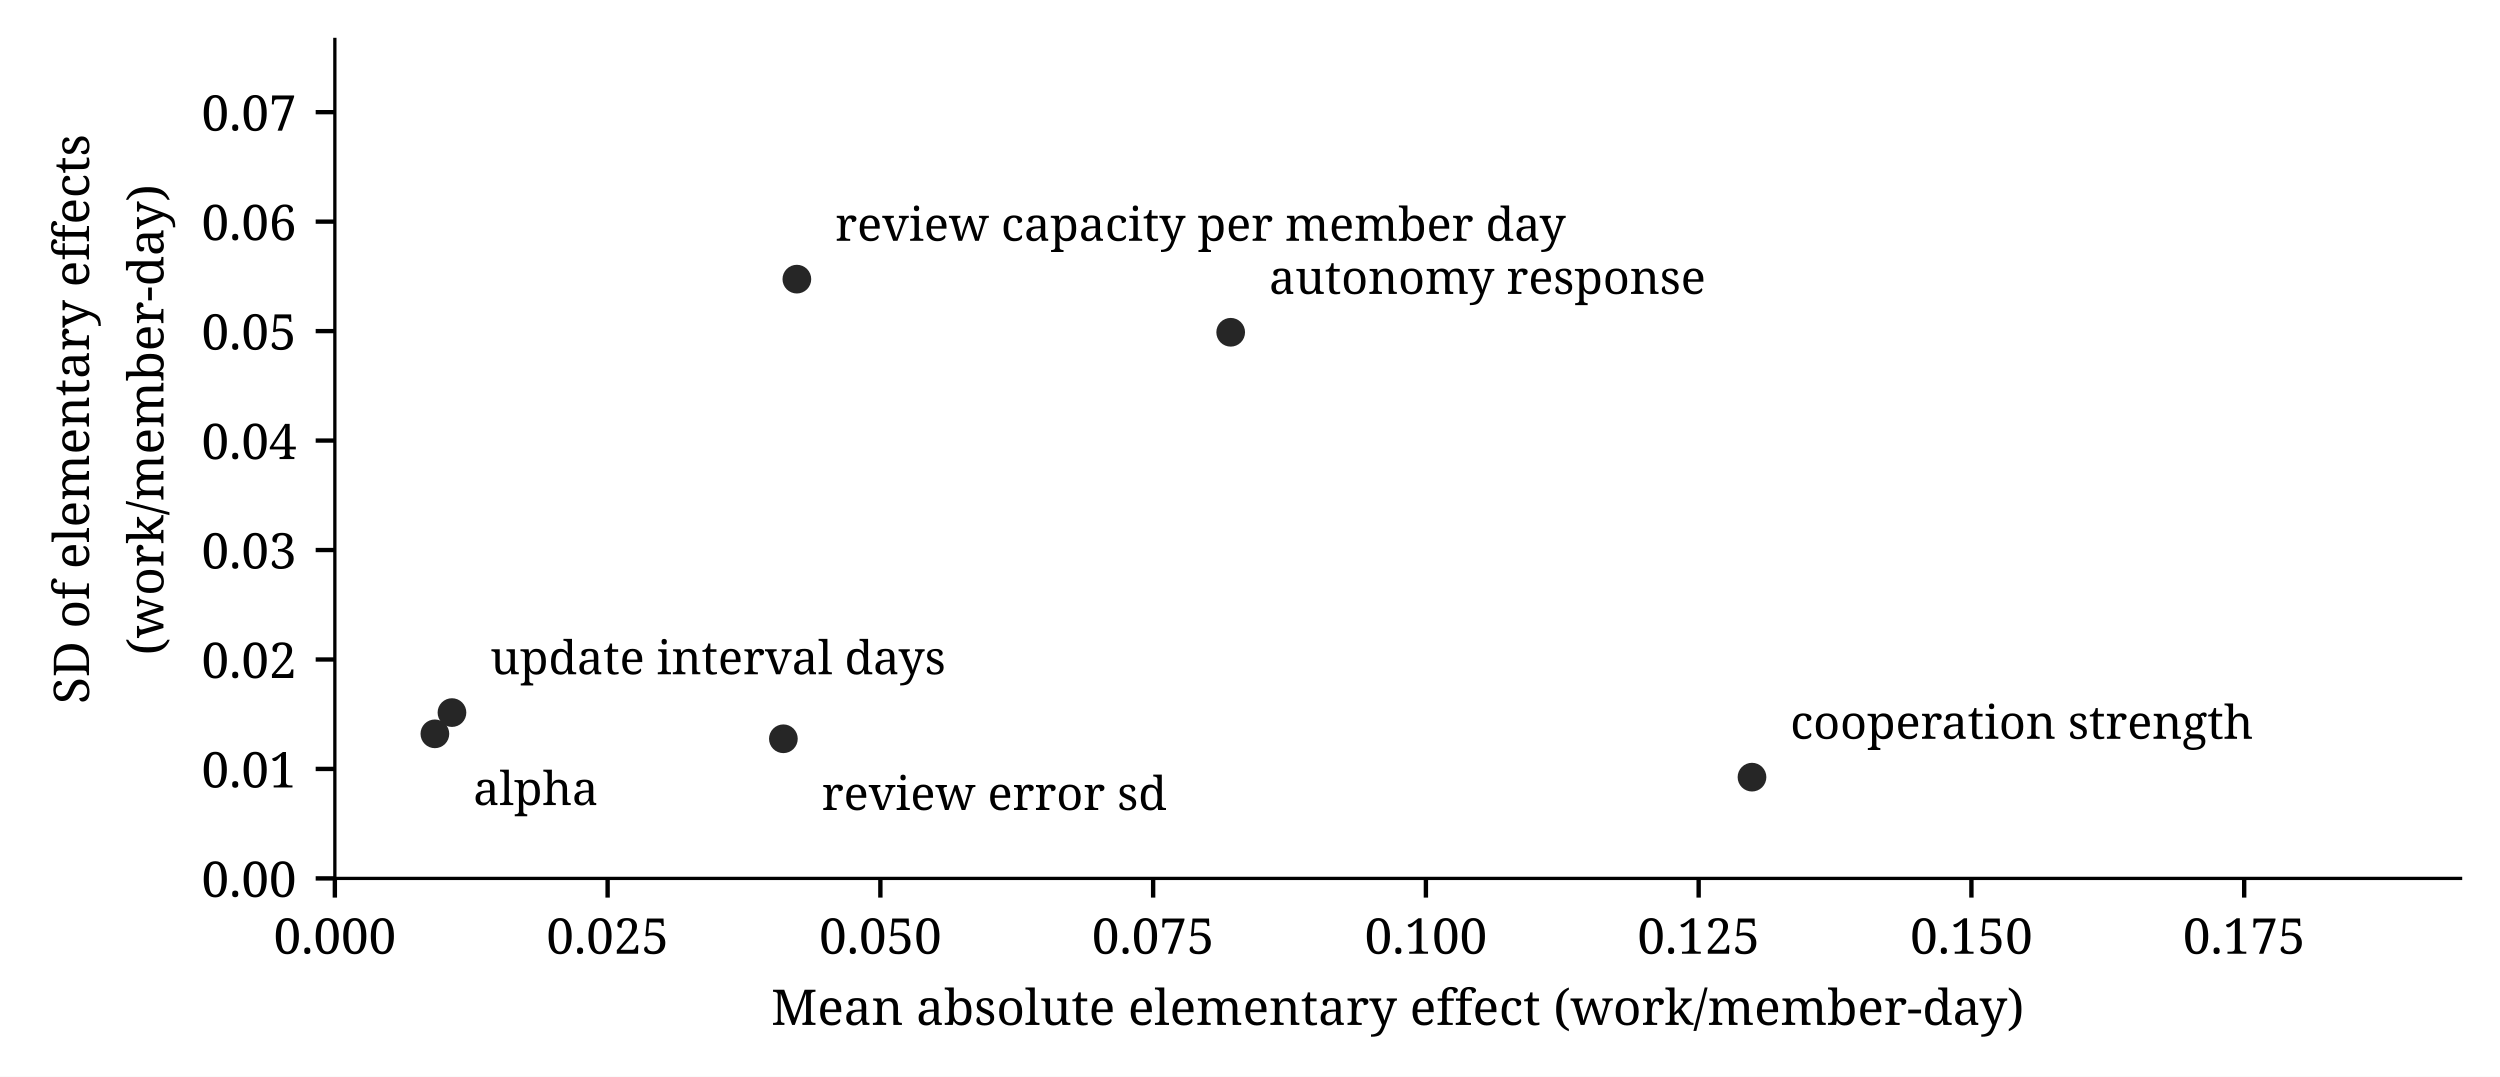
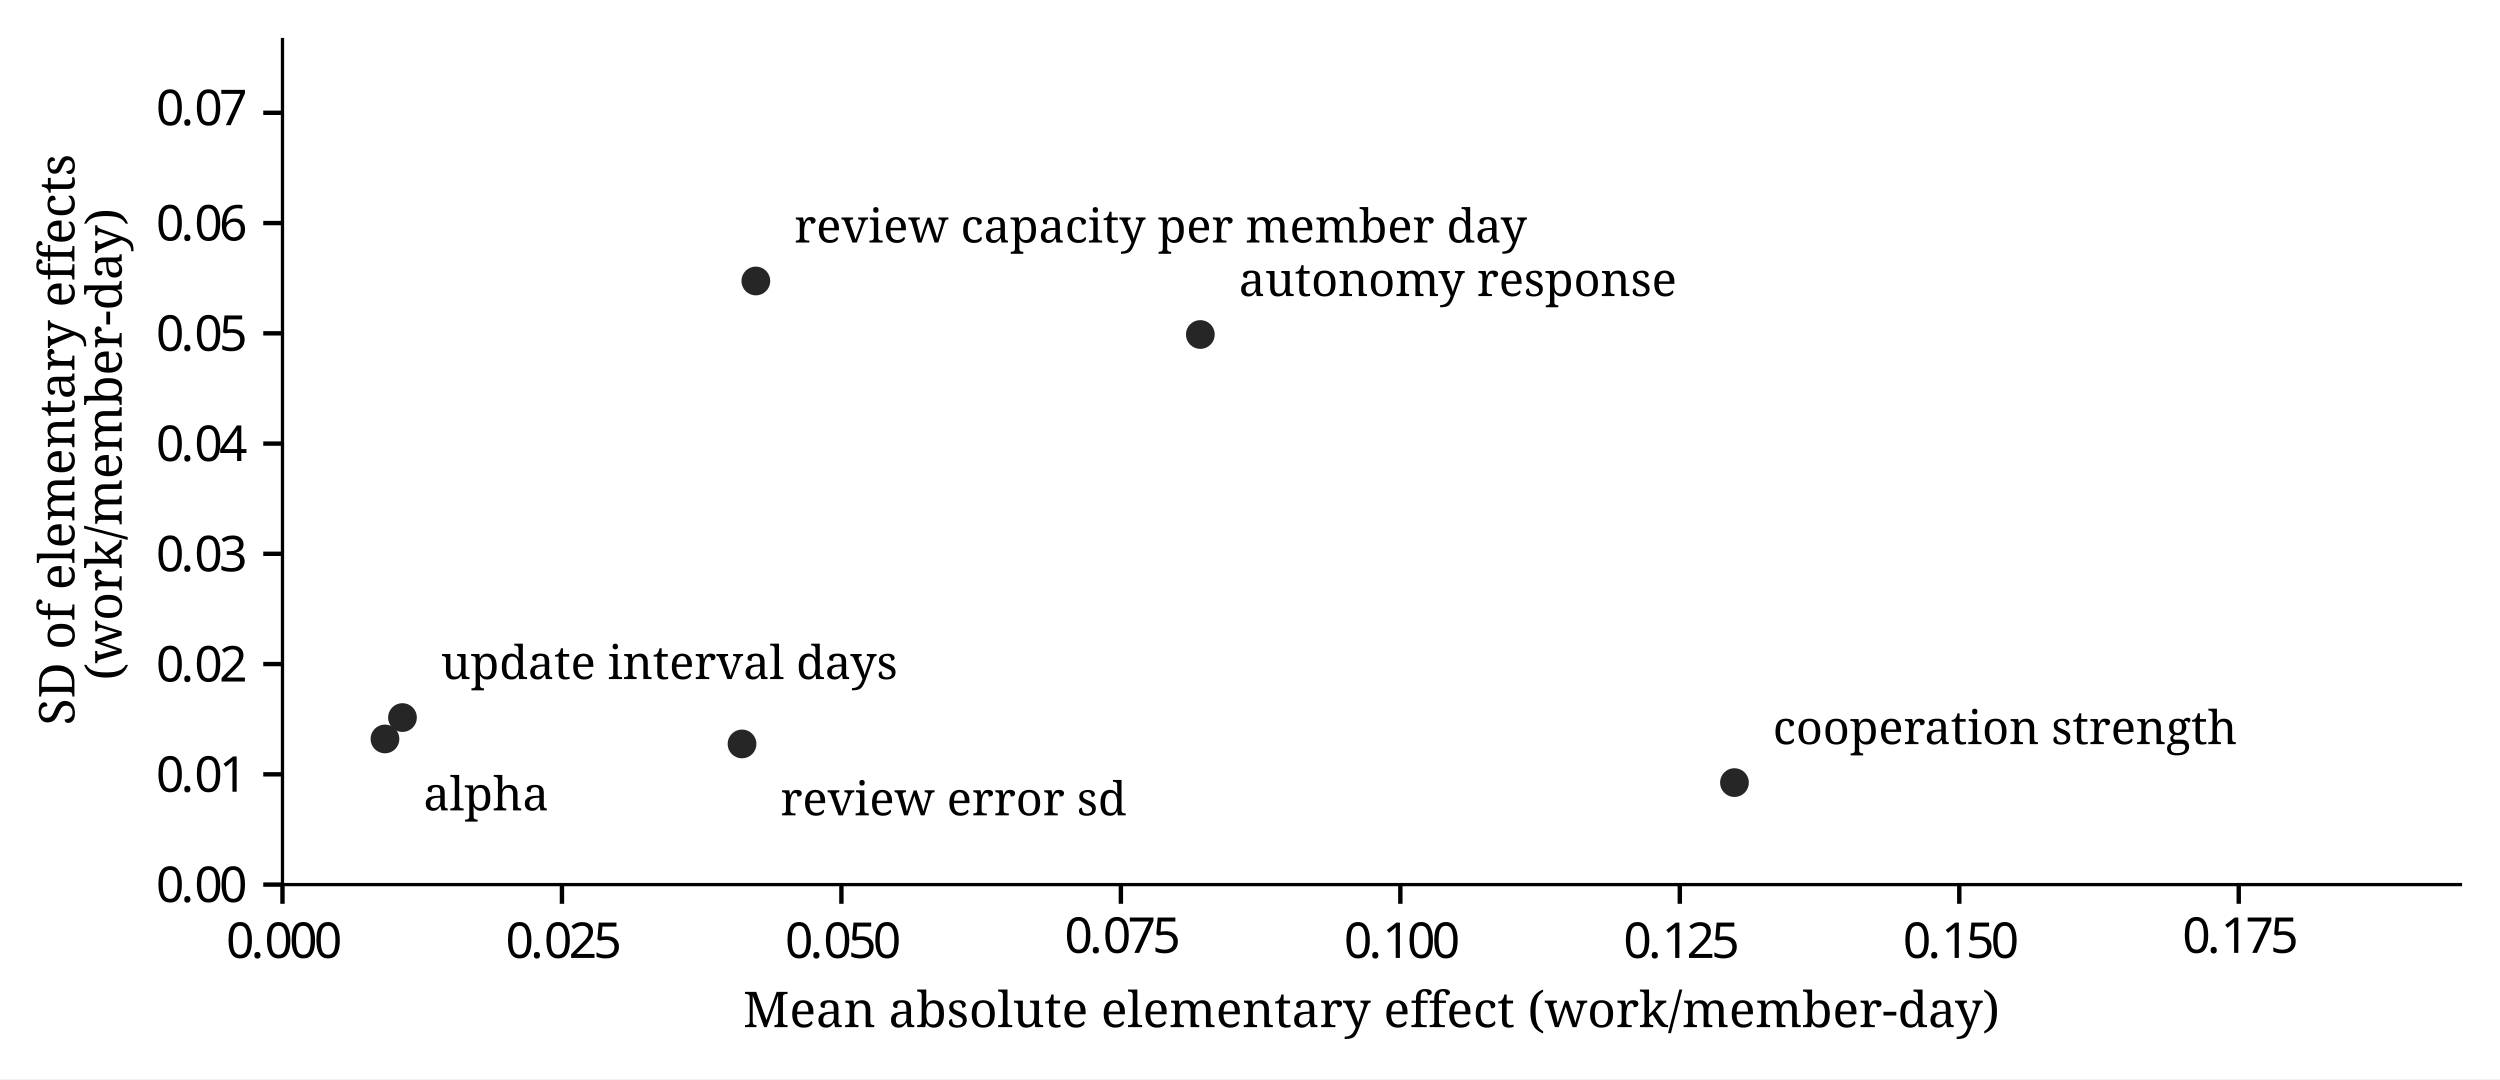
- <svg xmlns="http://www.w3.org/2000/svg" xmlns:xlink="http://www.w3.org/1999/xlink" width="456.39pt" height="196.56pt" viewBox="0 0 456.39 196.56" version="1.1">
+ <svg xmlns="http://www.w3.org/2000/svg" xmlns:xlink="http://www.w3.org/1999/xlink" width="455.086pt" height="196.426pt" viewBox="0 0 455.086 196.426" version="1.1">
  <defs>
    <style type="text/css">*{stroke-linejoin: round; stroke-linecap: butt}</style>
  </defs>
  <g id="figure_1">
    <g id="patch_1">
-       <path d="M 0 196.56  L 456.39 196.56  L 456.39 0  L 0 0  z " style="fill: #ffffff" />
+       <path d="M 0 196.426  L 455.086 196.426  L 455.086 0  L 0 0  z " style="fill: #ffffff" />
    </g>
    <g id="axes_1">
      <g id="patch_2">
-         <path d="M 61.13 160.36  L 449.19 160.36  L 449.19 7.2  L 61.13 7.2  z " style="fill: #ffffff" />
+         <path d="M 51.421 161.026  L 447.886 161.026  L 447.886 7.2  L 51.421 7.2  z " style="fill: #ffffff" />
      </g>
      <g id="PathCollection_1">
        <defs>
          <path id="m1ac188c511" d="M 0 2.121  C 0.563 2.121 1.102 1.898 1.5 1.5  C 1.898 1.102 2.121 0.563 2.121 0  C 2.121 -0.563 1.898 -1.102 1.5 -1.5  C 1.102 -1.898 0.563 -2.121 0 -2.121  C -0.563 -2.121 -1.102 -1.898 -1.5 -1.5  C -1.898 -1.102 -2.121 -0.563 -2.121 0  C -2.121 0.563 -1.898 1.102 -1.5 1.5  C -1.102 1.898 -0.563 2.121 0 2.121  z " style="stroke: #262626" />
        </defs>
-         <g clip-path="url(#pcd6c859c55)">
-           <use xlink:href="#m1ac188c511" x="143.01" y="134.868" style="fill: #262626; stroke: #262626" />
+         <g clip-path="url(#p68390cd3fd)">
+           <use xlink:href="#m1ac188c511" x="135.074" y="135.423" style="fill: #262626; stroke: #262626" />
        </g>
      </g>
      <g id="PathCollection_2">
-         <g clip-path="url(#pcd6c859c55)">
-           <use xlink:href="#m1ac188c511" x="145.472" y="50.96" style="fill: #262626; stroke: #262626" />
+         <g clip-path="url(#p68390cd3fd)">
+           <use xlink:href="#m1ac188c511" x="137.59" y="51.15" style="fill: #262626; stroke: #262626" />
        </g>
      </g>
      <g id="PathCollection_3">
-         <g clip-path="url(#pcd6c859c55)">
-           <use xlink:href="#m1ac188c511" x="79.39" y="133.965" style="fill: #262626; stroke: #262626" />
+         <g clip-path="url(#p68390cd3fd)">
+           <use xlink:href="#m1ac188c511" x="70.077" y="134.515" style="fill: #262626; stroke: #262626" />
        </g>
      </g>
      <g id="PathCollection_4">
-         <g clip-path="url(#pcd6c859c55)">
-           <use xlink:href="#m1ac188c511" x="82.509" y="130.086" style="fill: #262626; stroke: #262626" />
+         <g clip-path="url(#p68390cd3fd)">
+           <use xlink:href="#m1ac188c511" x="73.263" y="130.62" style="fill: #262626; stroke: #262626" />
        </g>
      </g>
      <g id="PathCollection_5">
-         <g clip-path="url(#pcd6c859c55)">
-           <use xlink:href="#m1ac188c511" x="224.67" y="60.659" style="fill: #262626; stroke: #262626" />
+         <g clip-path="url(#p68390cd3fd)">
+           <use xlink:href="#m1ac188c511" x="218.503" y="60.891" style="fill: #262626; stroke: #262626" />
        </g>
      </g>
      <g id="PathCollection_6">
-         <g clip-path="url(#pcd6c859c55)">
-           <use xlink:href="#m1ac188c511" x="319.837" y="141.874" style="fill: #262626; stroke: #262626" />
+         <g clip-path="url(#p68390cd3fd)">
+           <use xlink:href="#m1ac188c511" x="315.731" y="142.46" style="fill: #262626; stroke: #262626" />
        </g>
      </g>
      <g id="matplotlib.axis_1">
        <g id="xtick_1">
          <g id="line2d_1">
            <defs>
              <path id="md8807f1e3d" d="M 0 0  L 0 3.5  " style="stroke: #000000; stroke-width: 0.8" />
            </defs>
            <g>
-               <use xlink:href="#md8807f1e3d" x="61.13" y="160.36" style="stroke: #000000; stroke-width: 0.8" />
+               <use xlink:href="#md8807f1e3d" x="51.421" y="161.026" style="stroke: #000000; stroke-width: 0.8" />
            </g>
          </g>
          <g id="text_1">
-             <text style="font-size: 9px; font-family: 'STIXGeneral', serif; text-anchor: middle" x="61.13" y="174.11" transform="rotate(-0 61.13 174.11)">0.000</text>
+             <g transform="translate(41.1609 174.3712)">
+               <text>
+                 <tspan x="0" y="-0" style="font-size: 9px; font-family: 'cmr10'">0</tspan>
+                 <tspan x="4.5" y="-0" style="font-size: 9px; font-family: 'cmr10'">.</tspan>
+                 <tspan x="6.992" y="-0" style="font-size: 9px; font-family: 'cmr10'">0</tspan>
+                 <tspan x="11.492" y="-0" style="font-size: 9px; font-family: 'cmr10'">0</tspan>
+                 <tspan x="15.992" y="-0" style="font-size: 9px; font-family: 'cmr10'">0</tspan>
+               </text>
+             </g>
          </g>
        </g>
        <g id="xtick_2">
          <g id="line2d_2">
            <g>
-               <use xlink:href="#md8807f1e3d" x="110.924" y="160.36" style="stroke: #000000; stroke-width: 0.8" />
+               <use xlink:href="#md8807f1e3d" x="102.294" y="161.026" style="stroke: #000000; stroke-width: 0.8" />
            </g>
          </g>
          <g id="text_2">
-             <text style="font-size: 9px; font-family: 'STIXGeneral', serif; text-anchor: middle" x="110.924" y="174.11" transform="rotate(-0 110.9241 174.11)">0.025</text>
+             <g transform="translate(92.03353 174.3712)">
+               <text>
+                 <tspan x="0" y="-0" style="font-size: 9px; font-family: 'cmr10'">0</tspan>
+                 <tspan x="4.5" y="-0" style="font-size: 9px; font-family: 'cmr10'">.</tspan>
+                 <tspan x="6.992" y="-0" style="font-size: 9px; font-family: 'cmr10'">0</tspan>
+                 <tspan x="11.492" y="-0" style="font-size: 9px; font-family: 'cmr10'">2</tspan>
+                 <tspan x="15.992" y="-0" style="font-size: 9px; font-family: 'cmr10'">5</tspan>
+               </text>
+             </g>
          </g>
        </g>
        <g id="xtick_3">
          <g id="line2d_3">
            <g>
-               <use xlink:href="#md8807f1e3d" x="160.718" y="160.36" style="stroke: #000000; stroke-width: 0.8" />
+               <use xlink:href="#md8807f1e3d" x="153.166" y="161.026" style="stroke: #000000; stroke-width: 0.8" />
            </g>
          </g>
          <g id="text_3">
-             <text style="font-size: 9px; font-family: 'STIXGeneral', serif; text-anchor: middle" x="160.718" y="174.11" transform="rotate(-0 160.7181 174.11)">0.050</text>
+             <g transform="translate(142.9062 174.3712)">
+               <text>
+                 <tspan x="0" y="-0" style="font-size: 9px; font-family: 'cmr10'">0</tspan>
+                 <tspan x="4.5" y="-0" style="font-size: 9px; font-family: 'cmr10'">.</tspan>
+                 <tspan x="6.992" y="-0" style="font-size: 9px; font-family: 'cmr10'">0</tspan>
+                 <tspan x="11.492" y="-0" style="font-size: 9px; font-family: 'cmr10'">5</tspan>
+                 <tspan x="15.992" y="-0" style="font-size: 9px; font-family: 'cmr10'">0</tspan>
+               </text>
+             </g>
          </g>
        </g>
        <g id="xtick_4">
          <g id="line2d_4">
            <g>
-               <use xlink:href="#md8807f1e3d" x="210.512" y="160.36" style="stroke: #000000; stroke-width: 0.8" />
+               <use xlink:href="#md8807f1e3d" x="204.039" y="161.026" style="stroke: #000000; stroke-width: 0.8" />
            </g>
          </g>
          <g id="text_4">
-             <text style="font-size: 9px; font-family: 'STIXGeneral', serif; text-anchor: middle" x="210.512" y="174.11" transform="rotate(-0 210.5122 174.11)">0.075</text>
+             <g transform="translate(193.7788 174.3712)">
+               <text>
+                 <tspan x="0" y="-0.922" style="font-size: 9px; font-family: 'cmr10'">0</tspan>
+                 <tspan x="4.5" y="-0.922" style="font-size: 9px; font-family: 'cmr10'">.</tspan>
+                 <tspan x="6.992" y="-0.922" style="font-size: 9px; font-family: 'cmr10'">0</tspan>
+                 <tspan x="11.492" y="-0.922" style="font-size: 9px; font-family: 'cmr10'">7</tspan>
+                 <tspan x="15.992" y="-0.922" style="font-size: 9px; font-family: 'cmr10'">5</tspan>
+               </text>
+             </g>
          </g>
        </g>
        <g id="xtick_5">
          <g id="line2d_5">
            <g>
-               <use xlink:href="#md8807f1e3d" x="260.306" y="160.36" style="stroke: #000000; stroke-width: 0.8" />
+               <use xlink:href="#md8807f1e3d" x="254.911" y="161.026" style="stroke: #000000; stroke-width: 0.8" />
            </g>
          </g>
          <g id="text_5">
-             <text style="font-size: 9px; font-family: 'STIXGeneral', serif; text-anchor: middle" x="260.306" y="174.11" transform="rotate(-0 260.3063 174.11)">0.100</text>
+             <g transform="translate(244.6514 174.3712)">
+               <text>
+                 <tspan x="0" y="-0" style="font-size: 9px; font-family: 'cmr10'">0</tspan>
+                 <tspan x="4.5" y="-0" style="font-size: 9px; font-family: 'cmr10'">.</tspan>
+                 <tspan x="6.992" y="-0" style="font-size: 9px; font-family: 'cmr10'">1</tspan>
+                 <tspan x="11.492" y="-0" style="font-size: 9px; font-family: 'cmr10'">0</tspan>
+                 <tspan x="15.992" y="-0" style="font-size: 9px; font-family: 'cmr10'">0</tspan>
+               </text>
+             </g>
          </g>
        </g>
        <g id="xtick_6">
          <g id="line2d_6">
            <g>
-               <use xlink:href="#md8807f1e3d" x="310.1" y="160.36" style="stroke: #000000; stroke-width: 0.8" />
+               <use xlink:href="#md8807f1e3d" x="305.784" y="161.026" style="stroke: #000000; stroke-width: 0.8" />
            </g>
          </g>
          <g id="text_6">
-             <text style="font-size: 9px; font-family: 'STIXGeneral', serif; text-anchor: middle" x="310.1" y="174.11" transform="rotate(-0 310.1004 174.11)">0.125</text>
+             <g transform="translate(295.524 174.3712)">
+               <text>
+                 <tspan x="0" y="-0" style="font-size: 9px; font-family: 'cmr10'">0</tspan>
+                 <tspan x="4.5" y="-0" style="font-size: 9px; font-family: 'cmr10'">.</tspan>
+                 <tspan x="6.992" y="-0" style="font-size: 9px; font-family: 'cmr10'">1</tspan>
+                 <tspan x="11.492" y="-0" style="font-size: 9px; font-family: 'cmr10'">2</tspan>
+                 <tspan x="15.992" y="-0" style="font-size: 9px; font-family: 'cmr10'">5</tspan>
+               </text>
+             </g>
          </g>
        </g>
        <g id="xtick_7">
          <g id="line2d_7">
            <g>
-               <use xlink:href="#md8807f1e3d" x="359.894" y="160.36" style="stroke: #000000; stroke-width: 0.8" />
+               <use xlink:href="#md8807f1e3d" x="356.657" y="161.026" style="stroke: #000000; stroke-width: 0.8" />
            </g>
          </g>
          <g id="text_7">
-             <text style="font-size: 9px; font-family: 'STIXGeneral', serif; text-anchor: middle" x="359.894" y="174.11" transform="rotate(-0 359.8944 174.11)">0.150</text>
+             <g transform="translate(346.3967 174.3712)">
+               <text>
+                 <tspan x="0" y="-0" style="font-size: 9px; font-family: 'cmr10'">0</tspan>
+                 <tspan x="4.5" y="-0" style="font-size: 9px; font-family: 'cmr10'">.</tspan>
+                 <tspan x="6.992" y="-0" style="font-size: 9px; font-family: 'cmr10'">1</tspan>
+                 <tspan x="11.492" y="-0" style="font-size: 9px; font-family: 'cmr10'">5</tspan>
+                 <tspan x="15.992" y="-0" style="font-size: 9px; font-family: 'cmr10'">0</tspan>
+               </text>
+             </g>
          </g>
        </g>
        <g id="xtick_8">
          <g id="line2d_8">
            <g>
-               <use xlink:href="#md8807f1e3d" x="409.689" y="160.36" style="stroke: #000000; stroke-width: 0.8" />
+               <use xlink:href="#md8807f1e3d" x="407.529" y="161.026" style="stroke: #000000; stroke-width: 0.8" />
            </g>
          </g>
          <g id="text_8">
-             <text style="font-size: 9px; font-family: 'STIXGeneral', serif; text-anchor: middle" x="409.689" y="174.11" transform="rotate(-0 409.6885 174.11)">0.175</text>
+             <g transform="translate(397.2693 174.3712)">
+               <text>
+                 <tspan x="0" y="-0.922" style="font-size: 9px; font-family: 'cmr10'">0</tspan>
+                 <tspan x="4.5" y="-0.922" style="font-size: 9px; font-family: 'cmr10'">.</tspan>
+                 <tspan x="6.992" y="-0.922" style="font-size: 9px; font-family: 'cmr10'">1</tspan>
+                 <tspan x="11.492" y="-0.922" style="font-size: 9px; font-family: 'cmr10'">7</tspan>
+                 <tspan x="15.992" y="-0.922" style="font-size: 9px; font-family: 'cmr10'">5</tspan>
+               </text>
+             </g>
          </g>
        </g>
        <g id="text_9">
-           <text style="font-size: 9px; font-family: 'STIXGeneral', serif; text-anchor: middle" x="255.16" y="187.11" transform="rotate(-0 255.16 187.11)">Mean absolute elementary effect (work/member-day)</text>
+           <text style="font-size: 9px; font-family: 'cmr10', serif; text-anchor: middle" x="249.654" y="186.976" transform="rotate(-0 249.6537 186.9757)">Mean absolute elementary effect (work/member-day)</text>
        </g>
      </g>
      <g id="matplotlib.axis_2">
        <g id="ytick_1">
          <g id="line2d_9">
            <defs>
              <path id="ma8b4d1e9b7" d="M 0 0  L -3.5 0  " style="stroke: #000000; stroke-width: 0.8" />
            </defs>
            <g>
-               <use xlink:href="#ma8b4d1e9b7" x="61.13" y="160.36" style="stroke: #000000; stroke-width: 0.8" />
+               <use xlink:href="#ma8b4d1e9b7" x="51.421" y="161.026" style="stroke: #000000; stroke-width: 0.8" />
            </g>
          </g>
          <g id="text_10">
-             <text style="font-size: 9px; font-family: 'STIXGeneral', serif; text-anchor: end" x="54.13" y="163.735" transform="rotate(-0 54.13 163.735)">0.00</text>
+             <g transform="translate(28.4009 164.1984)">
+               <text>
+                 <tspan x="0" y="-0" style="font-size: 9px; font-family: 'cmr10'">0</tspan>
+                 <tspan x="4.5" y="-0" style="font-size: 9px; font-family: 'cmr10'">.</tspan>
+                 <tspan x="6.992" y="-0" style="font-size: 9px; font-family: 'cmr10'">0</tspan>
+                 <tspan x="11.492" y="-0" style="font-size: 9px; font-family: 'cmr10'">0</tspan>
+               </text>
+             </g>
          </g>
        </g>
        <g id="ytick_2">
          <g id="line2d_10">
            <g>
-               <use xlink:href="#ma8b4d1e9b7" x="61.13" y="140.377" style="stroke: #000000; stroke-width: 0.8" />
+               <use xlink:href="#ma8b4d1e9b7" x="51.421" y="140.956" style="stroke: #000000; stroke-width: 0.8" />
            </g>
          </g>
          <g id="text_11">
-             <text style="font-size: 9px; font-family: 'STIXGeneral', serif; text-anchor: end" x="54.13" y="143.752" transform="rotate(-0 54.13 143.7519)">0.01</text>
+             <g transform="translate(28.4009 144.1284)">
+               <text>
+                 <tspan x="0" y="-0" style="font-size: 9px; font-family: 'cmr10'">0</tspan>
+                 <tspan x="4.5" y="-0" style="font-size: 9px; font-family: 'cmr10'">.</tspan>
+                 <tspan x="6.992" y="-0" style="font-size: 9px; font-family: 'cmr10'">0</tspan>
+                 <tspan x="11.492" y="-0" style="font-size: 9px; font-family: 'cmr10'">1</tspan>
+               </text>
+             </g>
          </g>
        </g>
        <g id="ytick_3">
          <g id="line2d_11">
            <g>
-               <use xlink:href="#ma8b4d1e9b7" x="61.13" y="120.394" style="stroke: #000000; stroke-width: 0.8" />
+               <use xlink:href="#ma8b4d1e9b7" x="51.421" y="120.886" style="stroke: #000000; stroke-width: 0.8" />
            </g>
          </g>
          <g id="text_12">
-             <text style="font-size: 9px; font-family: 'STIXGeneral', serif; text-anchor: end" x="54.13" y="123.769" transform="rotate(-0 54.13 123.7688)">0.02</text>
+             <g transform="translate(28.4009 124.0585)">
+               <text>
+                 <tspan x="0" y="-0" style="font-size: 9px; font-family: 'cmr10'">0</tspan>
+                 <tspan x="4.5" y="-0" style="font-size: 9px; font-family: 'cmr10'">.</tspan>
+                 <tspan x="6.992" y="-0" style="font-size: 9px; font-family: 'cmr10'">0</tspan>
+                 <tspan x="11.492" y="-0" style="font-size: 9px; font-family: 'cmr10'">2</tspan>
+               </text>
+             </g>
          </g>
        </g>
        <g id="ytick_4">
          <g id="line2d_12">
            <g>
-               <use xlink:href="#ma8b4d1e9b7" x="61.13" y="100.411" style="stroke: #000000; stroke-width: 0.8" />
+               <use xlink:href="#ma8b4d1e9b7" x="51.421" y="100.816" style="stroke: #000000; stroke-width: 0.8" />
            </g>
          </g>
          <g id="text_13">
-             <text style="font-size: 9px; font-family: 'STIXGeneral', serif; text-anchor: end" x="54.13" y="103.786" transform="rotate(-0 54.13 103.7856)">0.03</text>
+             <g transform="translate(28.4009 103.9885)">
+               <text>
+                 <tspan x="0" y="-0" style="font-size: 9px; font-family: 'cmr10'">0</tspan>
+                 <tspan x="4.5" y="-0" style="font-size: 9px; font-family: 'cmr10'">.</tspan>
+                 <tspan x="6.992" y="-0" style="font-size: 9px; font-family: 'cmr10'">0</tspan>
+                 <tspan x="11.492" y="-0" style="font-size: 9px; font-family: 'cmr10'">3</tspan>
+               </text>
+             </g>
          </g>
        </g>
        <g id="ytick_5">
          <g id="line2d_13">
            <g>
-               <use xlink:href="#ma8b4d1e9b7" x="61.13" y="80.428" style="stroke: #000000; stroke-width: 0.8" />
+               <use xlink:href="#ma8b4d1e9b7" x="51.421" y="80.746" style="stroke: #000000; stroke-width: 0.8" />
            </g>
          </g>
          <g id="text_14">
-             <text style="font-size: 9px; font-family: 'STIXGeneral', serif; text-anchor: end" x="54.13" y="83.803" transform="rotate(-0 54.13 83.80252)">0.04</text>
+             <g transform="translate(28.4009 83.91855)">
+               <text>
+                 <tspan x="0" y="-0" style="font-size: 9px; font-family: 'cmr10'">0</tspan>
+                 <tspan x="4.5" y="-0" style="font-size: 9px; font-family: 'cmr10'">.</tspan>
+                 <tspan x="6.992" y="-0" style="font-size: 9px; font-family: 'cmr10'">0</tspan>
+                 <tspan x="11.492" y="-0" style="font-size: 9px; font-family: 'cmr10'">4</tspan>
+               </text>
+             </g>
          </g>
        </g>
        <g id="ytick_6">
          <g id="line2d_14">
            <g>
-               <use xlink:href="#ma8b4d1e9b7" x="61.13" y="60.444" style="stroke: #000000; stroke-width: 0.8" />
+               <use xlink:href="#ma8b4d1e9b7" x="51.421" y="60.676" style="stroke: #000000; stroke-width: 0.8" />
            </g>
          </g>
          <g id="text_15">
-             <text style="font-size: 9px; font-family: 'STIXGeneral', serif; text-anchor: end" x="54.13" y="63.819" transform="rotate(-0 54.13 63.8194)">0.05</text>
+             <g transform="translate(28.4009 63.8486)">
+               <text>
+                 <tspan x="0" y="-0" style="font-size: 9px; font-family: 'cmr10'">0</tspan>
+                 <tspan x="4.5" y="-0" style="font-size: 9px; font-family: 'cmr10'">.</tspan>
+                 <tspan x="6.992" y="-0" style="font-size: 9px; font-family: 'cmr10'">0</tspan>
+                 <tspan x="11.492" y="-0" style="font-size: 9px; font-family: 'cmr10'">5</tspan>
+               </text>
+             </g>
          </g>
        </g>
        <g id="ytick_7">
          <g id="line2d_15">
            <g>
-               <use xlink:href="#ma8b4d1e9b7" x="61.13" y="40.461" style="stroke: #000000; stroke-width: 0.8" />
+               <use xlink:href="#ma8b4d1e9b7" x="51.421" y="40.606" style="stroke: #000000; stroke-width: 0.8" />
            </g>
          </g>
          <g id="text_16">
-             <text style="font-size: 9px; font-family: 'STIXGeneral', serif; text-anchor: end" x="54.13" y="43.836" transform="rotate(-0 54.13 43.83628)">0.06</text>
+             <g transform="translate(28.4009 43.77865)">
+               <text>
+                 <tspan x="0" y="-0" style="font-size: 9px; font-family: 'cmr10'">0</tspan>
+                 <tspan x="4.5" y="-0" style="font-size: 9px; font-family: 'cmr10'">.</tspan>
+                 <tspan x="6.992" y="-0" style="font-size: 9px; font-family: 'cmr10'">0</tspan>
+                 <tspan x="11.492" y="-0" style="font-size: 9px; font-family: 'cmr10'">6</tspan>
+               </text>
+             </g>
          </g>
        </g>
        <g id="ytick_8">
          <g id="line2d_16">
            <g>
-               <use xlink:href="#ma8b4d1e9b7" x="61.13" y="20.478" style="stroke: #000000; stroke-width: 0.8" />
+               <use xlink:href="#ma8b4d1e9b7" x="51.421" y="20.536" style="stroke: #000000; stroke-width: 0.8" />
            </g>
          </g>
          <g id="text_17">
-             <text style="font-size: 9px; font-family: 'STIXGeneral', serif; text-anchor: end" x="54.13" y="23.853" transform="rotate(-0 54.13 23.85315)">0.07</text>
+             <g transform="translate(28.4009 23.7087)">
+               <text>
+                 <tspan x="0" y="-0.922" style="font-size: 9px; font-family: 'cmr10'">0</tspan>
+                 <tspan x="4.5" y="-0.922" style="font-size: 9px; font-family: 'cmr10'">.</tspan>
+                 <tspan x="6.992" y="-0.922" style="font-size: 9px; font-family: 'cmr10'">0</tspan>
+                 <tspan x="11.492" y="-0.922" style="font-size: 9px; font-family: 'cmr10'">7</tspan>
+               </text>
+             </g>
          </g>
        </g>
        <g id="text_18">
-           <text style="font-size: 9px; font-family: 'STIXGeneral', serif" transform="translate(16.245 128.5065) rotate(-90)">SD of elementary effects</text>
-           <text style="font-size: 9px; font-family: 'STIXGeneral', serif" transform="translate(29.835 119.6176) rotate(-90)">(work/member-day)</text>
+           <text style="font-size: 9px; font-family: 'cmr10', serif" transform="translate(13.54641 132.0349) rotate(-90)">SD of elementary effects</text>
+           <text style="font-size: 9px; font-family: 'cmr10', serif" transform="translate(22.1509 123.8541) rotate(-90)">(work/member-day)</text>
        </g>
      </g>
      <g id="patch_3">
-         <path d="M 61.13 160.36  L 61.13 7.2  " style="fill: none; stroke: #000000; stroke-width: 0.6; stroke-linejoin: miter; stroke-linecap: square" />
+         <path d="M 51.421 161.026  L 51.421 7.2  " style="fill: none; stroke: #000000; stroke-width: 0.6; stroke-linejoin: miter; stroke-linecap: square" />
      </g>
      <g id="patch_4">
-         <path d="M 61.13 160.36  L 449.19 160.36  " style="fill: none; stroke: #000000; stroke-width: 0.6; stroke-linejoin: miter; stroke-linecap: square" />
+         <path d="M 51.421 161.026  L 447.886 161.026  " style="fill: none; stroke: #000000; stroke-width: 0.6; stroke-linejoin: miter; stroke-linecap: square" />
      </g>
      <g id="text_19">
-         <text style="font-size: 8.5px; font-family: 'STIXGeneral', serif; text-anchor: start" x="150.01" y="147.868" transform="rotate(-0 150.01 147.8678)">review error sd</text>
+         <text style="font-size: 8.5px; font-family: 'cmr10', serif; text-anchor: start" x="142.074" y="148.423" transform="rotate(-0 142.0745 148.4225)">review error sd</text>
      </g>
      <g id="text_20">
-         <text style="font-size: 8.5px; font-family: 'STIXGeneral', serif; text-anchor: start" x="152.472" y="43.96" transform="rotate(-0 152.4721 43.96)">review capacity per member day</text>
+         <text style="font-size: 8.5px; font-family: 'cmr10', serif; text-anchor: start" x="144.59" y="44.15" transform="rotate(-0 144.5899 44.15015)">review capacity per member day</text>
      </g>
      <g id="text_21">
-         <text style="font-size: 8.5px; font-family: 'STIXGeneral', serif; text-anchor: start" x="86.39" y="146.965" transform="rotate(-0 86.39037 146.9646)">alpha</text>
+         <text style="font-size: 8.5px; font-family: 'cmr10', serif; text-anchor: start" x="77.077" y="147.515" transform="rotate(-0 77.0768 147.5154)">alpha</text>
      </g>
      <g id="text_22">
-         <text style="font-size: 8.5px; font-family: 'STIXGeneral', serif; text-anchor: start" x="89.509" y="123.086" transform="rotate(-0 89.50919 123.086)">update interval days</text>
+         <text style="font-size: 8.5px; font-family: 'cmr10', serif; text-anchor: start" x="80.263" y="123.62" transform="rotate(-0 80.26317 123.62)">update interval days</text>
      </g>
      <g id="text_23">
-         <text style="font-size: 8.5px; font-family: 'STIXGeneral', serif; text-anchor: start" x="231.67" y="53.659" transform="rotate(-0 231.6701 53.65888)">autonomy response</text>
+         <text style="font-size: 8.5px; font-family: 'cmr10', serif; text-anchor: start" x="225.503" y="53.891" transform="rotate(-0 225.5034 53.89117)">autonomy response</text>
      </g>
      <g id="text_24">
-         <text style="font-size: 8.5px; font-family: 'STIXGeneral', serif; text-anchor: start" x="326.837" y="134.874" transform="rotate(-0 326.8367 134.8745)">cooperation strength</text>
+         <text style="font-size: 8.5px; font-family: 'cmr10', serif; text-anchor: start" x="322.731" y="135.46" transform="rotate(-0 322.7312 135.4597)">cooperation strength</text>
      </g>
    </g>
  </g>
  <defs>
-     <clipPath id="pcd6c859c55">
-       <rect x="61.13" y="7.2" width="388.06" height="153.16" />
+     <clipPath id="p68390cd3fd">
+       <rect x="51.421" y="7.2" width="396.466" height="153.826" />
    </clipPath>
  </defs>
</svg>
